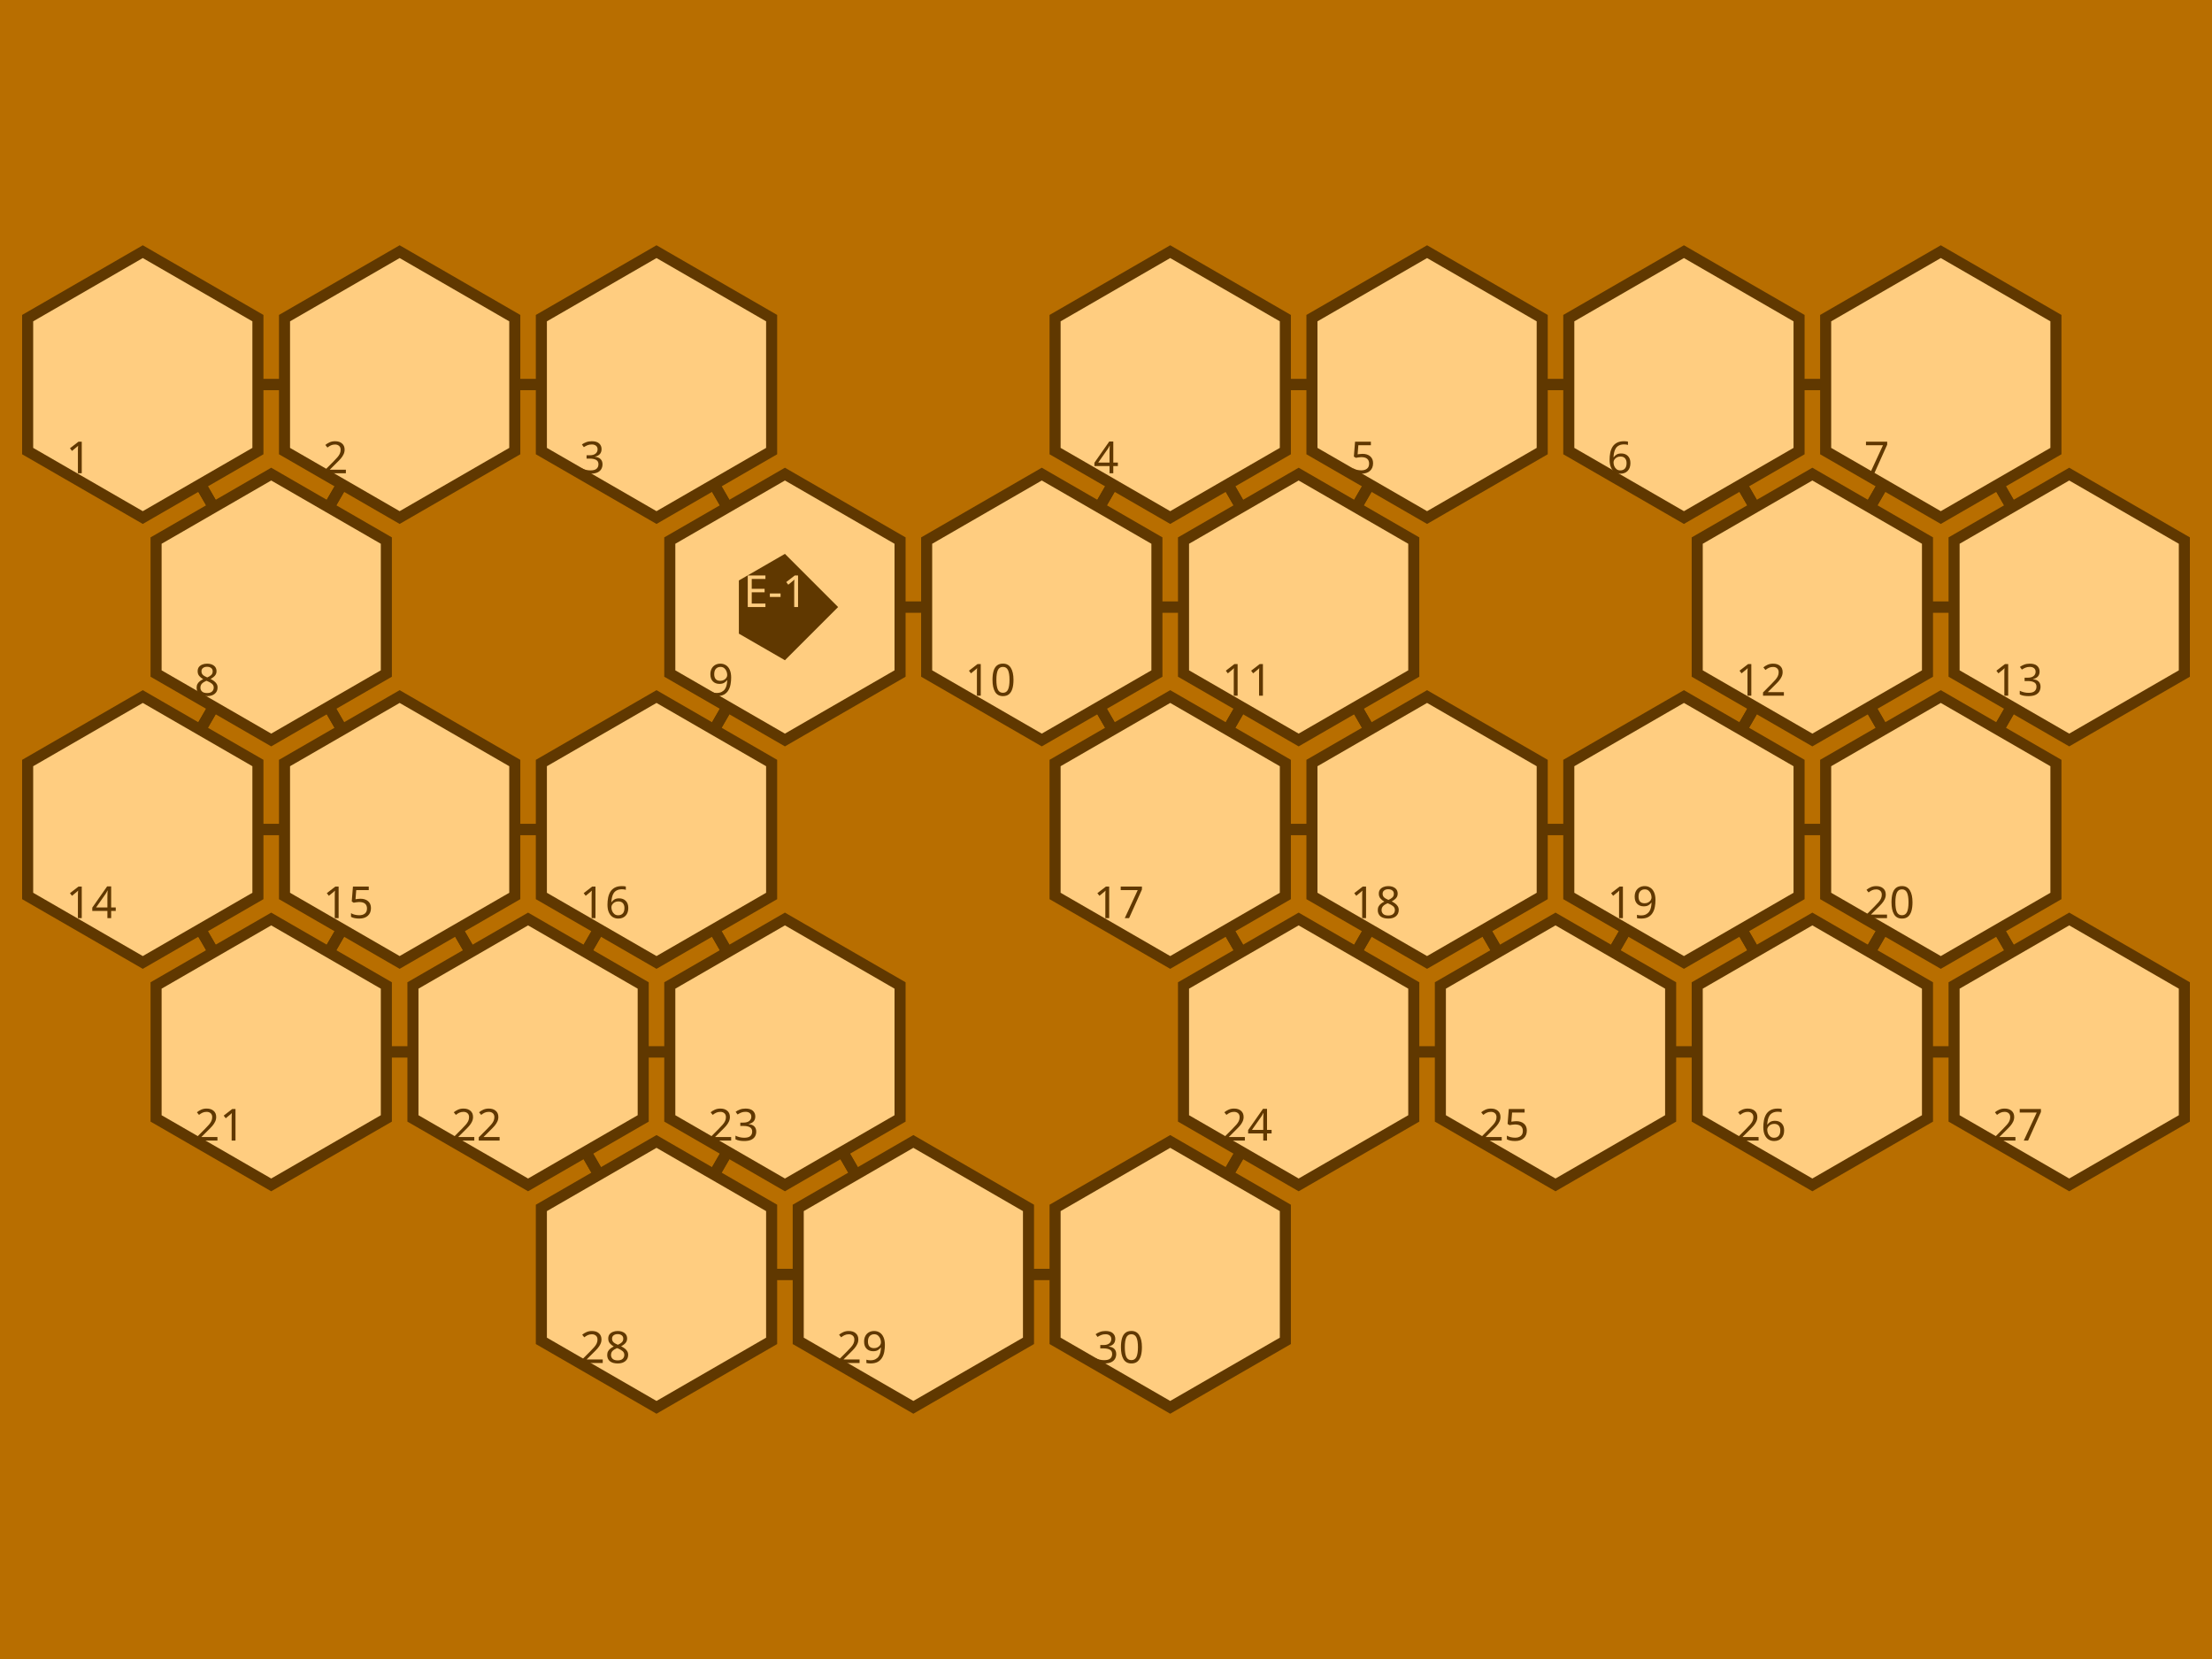
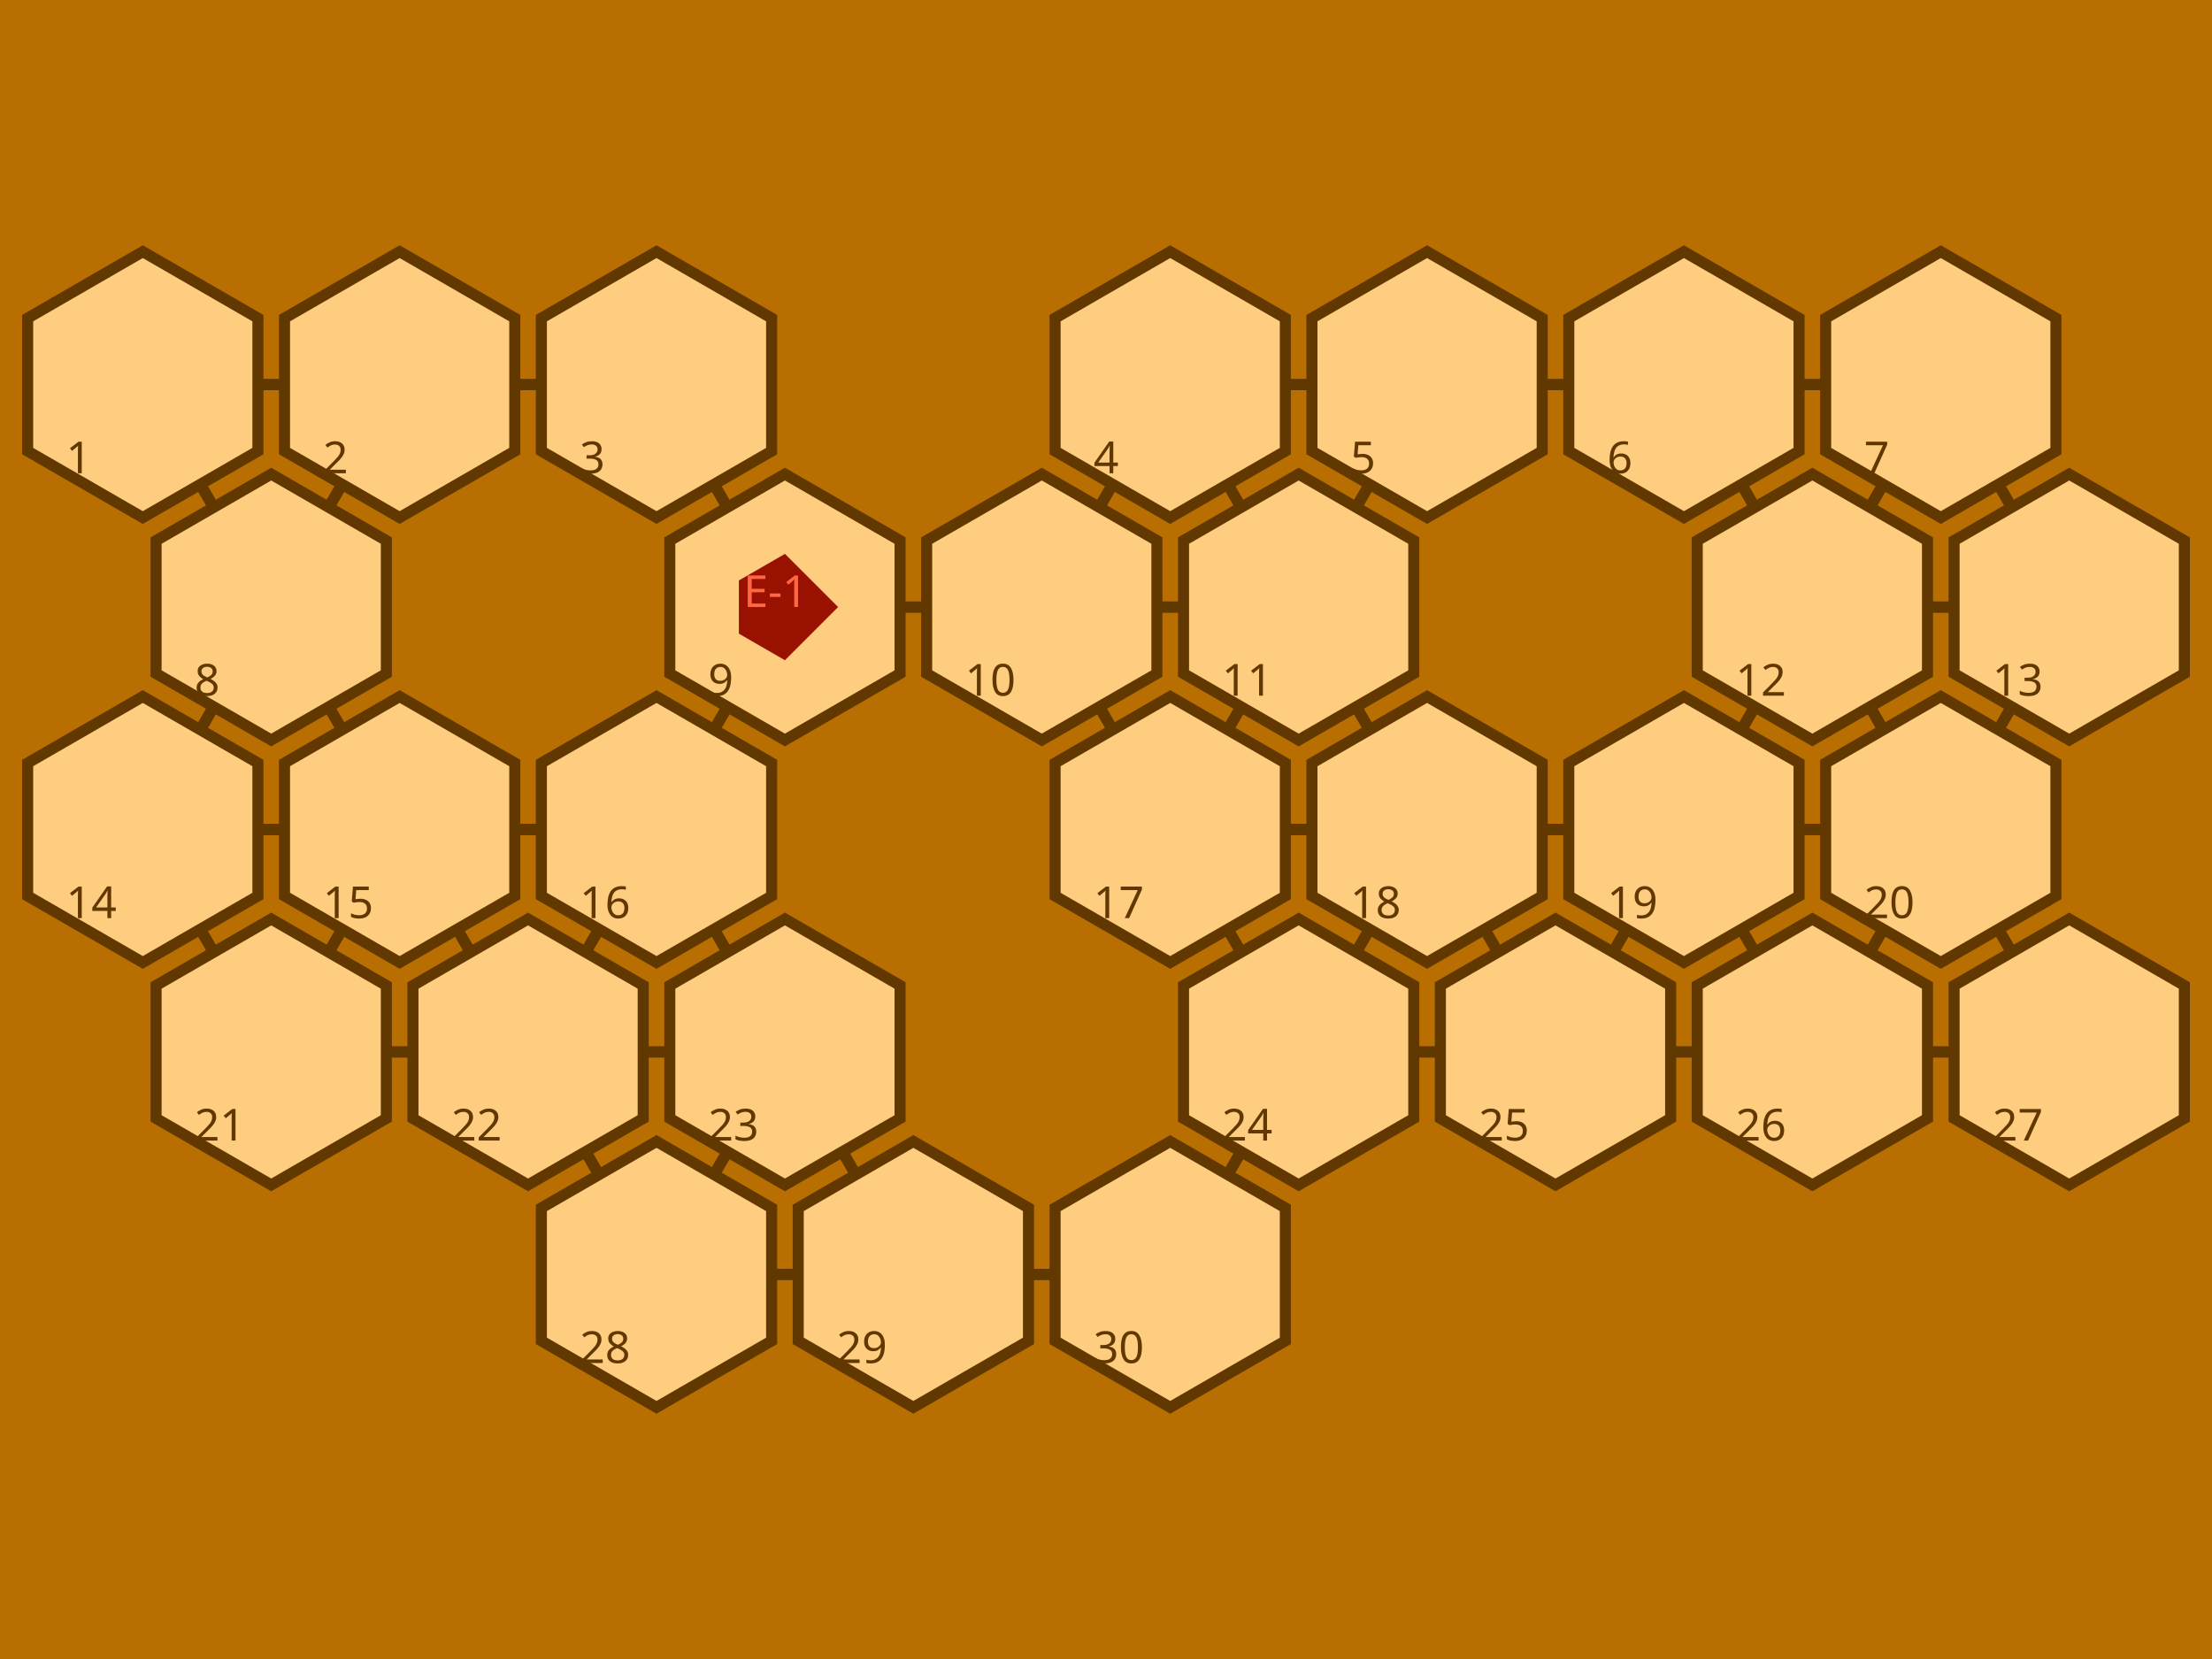
<svg width="800" height="600">
  <polygon points="0,0 0,600 800,600 800,0" fill="#b86e00" />
  <circle r="4" cx="51.64" cy="139.099" fill="#603800" />
  <circle r="4" cx="144.536" cy="139.099" fill="#603800" />
  <circle r="4" cx="237.432" cy="139.099" fill="#603800" />
  <circle r="4" cx="423.224" cy="139.099" fill="#603800" />
  <circle r="4" cx="516.12" cy="139.099" fill="#603800" />
  <circle r="4" cx="609.016" cy="139.099" fill="#603800" />
  <circle r="4" cx="701.912" cy="139.099" fill="#603800" />
  <circle r="4" cx="98.088" cy="219.55" fill="#603800" />
  <circle r="4" cx="283.88" cy="219.55" fill="#603800" />
  <circle r="4" cx="376.776" cy="219.55" fill="#603800" />
  <circle r="4" cx="469.672" cy="219.55" fill="#603800" />
  <circle r="4" cx="655.464" cy="219.55" fill="#603800" />
  <circle r="4" cx="748.36" cy="219.55" fill="#603800" />
  <circle r="4" cx="51.64" cy="300.0" fill="#603800" />
  <circle r="4" cx="144.536" cy="300.0" fill="#603800" />
  <circle r="4" cx="237.432" cy="300.0" fill="#603800" />
  <circle r="4" cx="423.224" cy="300.0" fill="#603800" />
  <circle r="4" cx="516.12" cy="300.0" fill="#603800" />
  <circle r="4" cx="609.016" cy="300.0" fill="#603800" />
  <circle r="4" cx="701.912" cy="300.0" fill="#603800" />
  <circle r="4" cx="98.088" cy="380.45" fill="#603800" />
  <circle r="4" cx="190.984" cy="380.45" fill="#603800" />
  <circle r="4" cx="283.88" cy="380.45" fill="#603800" />
  <circle r="4" cx="469.672" cy="380.45" fill="#603800" />
  <circle r="4" cx="562.568" cy="380.45" fill="#603800" />
  <circle r="4" cx="655.464" cy="380.45" fill="#603800" />
  <circle r="4" cx="748.36" cy="380.45" fill="#603800" />
  <circle r="4" cx="237.432" cy="460.901" fill="#603800" />
  <circle r="4" cx="330.328" cy="460.901" fill="#603800" />
  <circle r="4" cx="423.224" cy="460.901" fill="#603800" />
  <line x1="51.64" y1="139.099" x2="144.536" y2="139.099" style="stroke:#603800;stroke-width:4" />
  <line x1="51.64" y1="139.099" x2="98.088" y2="219.55" style="stroke:#603800;stroke-width:4" />
  <line x1="144.536" y1="139.099" x2="51.64" y2="139.099" style="stroke:#603800;stroke-width:4" />
  <line x1="144.536" y1="139.099" x2="237.432" y2="139.099" style="stroke:#603800;stroke-width:4" />
  <line x1="144.536" y1="139.099" x2="98.088" y2="219.55" style="stroke:#603800;stroke-width:4" />
  <line x1="237.432" y1="139.099" x2="144.536" y2="139.099" style="stroke:#603800;stroke-width:4" />
  <line x1="237.432" y1="139.099" x2="283.88" y2="219.55" style="stroke:#603800;stroke-width:4" />
  <line x1="423.224" y1="139.099" x2="516.12" y2="139.099" style="stroke:#603800;stroke-width:4" />
  <line x1="423.224" y1="139.099" x2="376.776" y2="219.55" style="stroke:#603800;stroke-width:4" />
  <line x1="423.224" y1="139.099" x2="469.672" y2="219.55" style="stroke:#603800;stroke-width:4" />
  <line x1="516.12" y1="139.099" x2="423.224" y2="139.099" style="stroke:#603800;stroke-width:4" />
  <line x1="516.12" y1="139.099" x2="609.016" y2="139.099" style="stroke:#603800;stroke-width:4" />
  <line x1="516.12" y1="139.099" x2="469.672" y2="219.55" style="stroke:#603800;stroke-width:4" />
  <line x1="609.016" y1="139.099" x2="516.12" y2="139.099" style="stroke:#603800;stroke-width:4" />
  <line x1="609.016" y1="139.099" x2="701.912" y2="139.099" style="stroke:#603800;stroke-width:4" />
  <line x1="609.016" y1="139.099" x2="655.464" y2="219.55" style="stroke:#603800;stroke-width:4" />
  <line x1="701.912" y1="139.099" x2="609.016" y2="139.099" style="stroke:#603800;stroke-width:4" />
  <line x1="701.912" y1="139.099" x2="655.464" y2="219.55" style="stroke:#603800;stroke-width:4" />
  <line x1="701.912" y1="139.099" x2="748.36" y2="219.55" style="stroke:#603800;stroke-width:4" />
  <line x1="98.088" y1="219.55" x2="51.64" y2="139.099" style="stroke:#603800;stroke-width:4" />
  <line x1="98.088" y1="219.55" x2="144.536" y2="139.099" style="stroke:#603800;stroke-width:4" />
  <line x1="98.088" y1="219.55" x2="51.64" y2="300.0" style="stroke:#603800;stroke-width:4" />
  <line x1="98.088" y1="219.55" x2="144.536" y2="300.0" style="stroke:#603800;stroke-width:4" />
  <line x1="283.88" y1="219.55" x2="237.432" y2="139.099" style="stroke:#603800;stroke-width:4" />
  <line x1="283.88" y1="219.55" x2="376.776" y2="219.55" style="stroke:#603800;stroke-width:4" />
  <line x1="283.88" y1="219.55" x2="237.432" y2="300.0" style="stroke:#603800;stroke-width:4" />
  <line x1="376.776" y1="219.55" x2="423.224" y2="139.099" style="stroke:#603800;stroke-width:4" />
  <line x1="376.776" y1="219.55" x2="283.88" y2="219.55" style="stroke:#603800;stroke-width:4" />
  <line x1="376.776" y1="219.55" x2="469.672" y2="219.55" style="stroke:#603800;stroke-width:4" />
  <line x1="376.776" y1="219.55" x2="423.224" y2="300.0" style="stroke:#603800;stroke-width:4" />
  <line x1="469.672" y1="219.55" x2="423.224" y2="139.099" style="stroke:#603800;stroke-width:4" />
  <line x1="469.672" y1="219.55" x2="516.12" y2="139.099" style="stroke:#603800;stroke-width:4" />
  <line x1="469.672" y1="219.55" x2="376.776" y2="219.55" style="stroke:#603800;stroke-width:4" />
  <line x1="469.672" y1="219.55" x2="423.224" y2="300.0" style="stroke:#603800;stroke-width:4" />
  <line x1="469.672" y1="219.55" x2="516.12" y2="300.0" style="stroke:#603800;stroke-width:4" />
  <line x1="655.464" y1="219.55" x2="609.016" y2="139.099" style="stroke:#603800;stroke-width:4" />
  <line x1="655.464" y1="219.55" x2="701.912" y2="139.099" style="stroke:#603800;stroke-width:4" />
  <line x1="655.464" y1="219.55" x2="748.36" y2="219.55" style="stroke:#603800;stroke-width:4" />
  <line x1="655.464" y1="219.55" x2="609.016" y2="300.0" style="stroke:#603800;stroke-width:4" />
  <line x1="655.464" y1="219.55" x2="701.912" y2="300.0" style="stroke:#603800;stroke-width:4" />
  <line x1="748.36" y1="219.55" x2="701.912" y2="139.099" style="stroke:#603800;stroke-width:4" />
  <line x1="748.36" y1="219.55" x2="655.464" y2="219.55" style="stroke:#603800;stroke-width:4" />
  <line x1="748.36" y1="219.55" x2="701.912" y2="300.0" style="stroke:#603800;stroke-width:4" />
  <line x1="51.64" y1="300.0" x2="98.088" y2="219.55" style="stroke:#603800;stroke-width:4" />
  <line x1="51.64" y1="300.0" x2="144.536" y2="300.0" style="stroke:#603800;stroke-width:4" />
  <line x1="51.64" y1="300.0" x2="98.088" y2="380.45" style="stroke:#603800;stroke-width:4" />
  <line x1="144.536" y1="300.0" x2="98.088" y2="219.55" style="stroke:#603800;stroke-width:4" />
  <line x1="144.536" y1="300.0" x2="51.64" y2="300.0" style="stroke:#603800;stroke-width:4" />
  <line x1="144.536" y1="300.0" x2="237.432" y2="300.0" style="stroke:#603800;stroke-width:4" />
  <line x1="144.536" y1="300.0" x2="98.088" y2="380.45" style="stroke:#603800;stroke-width:4" />
  <line x1="144.536" y1="300.0" x2="190.984" y2="380.45" style="stroke:#603800;stroke-width:4" />
  <line x1="237.432" y1="300.0" x2="283.88" y2="219.55" style="stroke:#603800;stroke-width:4" />
  <line x1="237.432" y1="300.0" x2="144.536" y2="300.0" style="stroke:#603800;stroke-width:4" />
  <line x1="237.432" y1="300.0" x2="190.984" y2="380.45" style="stroke:#603800;stroke-width:4" />
  <line x1="237.432" y1="300.0" x2="283.88" y2="380.45" style="stroke:#603800;stroke-width:4" />
  <line x1="423.224" y1="300.0" x2="376.776" y2="219.55" style="stroke:#603800;stroke-width:4" />
  <line x1="423.224" y1="300.0" x2="469.672" y2="219.55" style="stroke:#603800;stroke-width:4" />
  <line x1="423.224" y1="300.0" x2="516.12" y2="300.0" style="stroke:#603800;stroke-width:4" />
  <line x1="423.224" y1="300.0" x2="469.672" y2="380.45" style="stroke:#603800;stroke-width:4" />
  <line x1="516.12" y1="300.0" x2="469.672" y2="219.55" style="stroke:#603800;stroke-width:4" />
  <line x1="516.12" y1="300.0" x2="423.224" y2="300.0" style="stroke:#603800;stroke-width:4" />
  <line x1="516.12" y1="300.0" x2="609.016" y2="300.0" style="stroke:#603800;stroke-width:4" />
  <line x1="516.12" y1="300.0" x2="469.672" y2="380.45" style="stroke:#603800;stroke-width:4" />
  <line x1="516.12" y1="300.0" x2="562.568" y2="380.45" style="stroke:#603800;stroke-width:4" />
  <line x1="609.016" y1="300.0" x2="655.464" y2="219.55" style="stroke:#603800;stroke-width:4" />
  <line x1="609.016" y1="300.0" x2="516.12" y2="300.0" style="stroke:#603800;stroke-width:4" />
  <line x1="609.016" y1="300.0" x2="701.912" y2="300.0" style="stroke:#603800;stroke-width:4" />
  <line x1="609.016" y1="300.0" x2="562.568" y2="380.45" style="stroke:#603800;stroke-width:4" />
  <line x1="609.016" y1="300.0" x2="655.464" y2="380.45" style="stroke:#603800;stroke-width:4" />
  <line x1="701.912" y1="300.0" x2="655.464" y2="219.55" style="stroke:#603800;stroke-width:4" />
  <line x1="701.912" y1="300.0" x2="748.36" y2="219.55" style="stroke:#603800;stroke-width:4" />
  <line x1="701.912" y1="300.0" x2="609.016" y2="300.0" style="stroke:#603800;stroke-width:4" />
  <line x1="701.912" y1="300.0" x2="655.464" y2="380.45" style="stroke:#603800;stroke-width:4" />
  <line x1="701.912" y1="300.0" x2="748.36" y2="380.45" style="stroke:#603800;stroke-width:4" />
  <line x1="98.088" y1="380.45" x2="51.64" y2="300.0" style="stroke:#603800;stroke-width:4" />
  <line x1="98.088" y1="380.45" x2="144.536" y2="300.0" style="stroke:#603800;stroke-width:4" />
  <line x1="98.088" y1="380.45" x2="190.984" y2="380.45" style="stroke:#603800;stroke-width:4" />
  <line x1="190.984" y1="380.45" x2="144.536" y2="300.0" style="stroke:#603800;stroke-width:4" />
  <line x1="190.984" y1="380.45" x2="237.432" y2="300.0" style="stroke:#603800;stroke-width:4" />
  <line x1="190.984" y1="380.45" x2="98.088" y2="380.45" style="stroke:#603800;stroke-width:4" />
  <line x1="190.984" y1="380.45" x2="283.88" y2="380.45" style="stroke:#603800;stroke-width:4" />
  <line x1="190.984" y1="380.45" x2="237.432" y2="460.901" style="stroke:#603800;stroke-width:4" />
  <line x1="283.88" y1="380.45" x2="237.432" y2="300.0" style="stroke:#603800;stroke-width:4" />
  <line x1="283.88" y1="380.45" x2="190.984" y2="380.45" style="stroke:#603800;stroke-width:4" />
  <line x1="283.88" y1="380.45" x2="237.432" y2="460.901" style="stroke:#603800;stroke-width:4" />
  <line x1="283.88" y1="380.45" x2="330.328" y2="460.901" style="stroke:#603800;stroke-width:4" />
  <line x1="469.672" y1="380.45" x2="423.224" y2="300.0" style="stroke:#603800;stroke-width:4" />
  <line x1="469.672" y1="380.45" x2="516.12" y2="300.0" style="stroke:#603800;stroke-width:4" />
  <line x1="469.672" y1="380.45" x2="562.568" y2="380.45" style="stroke:#603800;stroke-width:4" />
  <line x1="469.672" y1="380.45" x2="423.224" y2="460.901" style="stroke:#603800;stroke-width:4" />
  <line x1="562.568" y1="380.45" x2="516.12" y2="300.0" style="stroke:#603800;stroke-width:4" />
  <line x1="562.568" y1="380.45" x2="609.016" y2="300.0" style="stroke:#603800;stroke-width:4" />
  <line x1="562.568" y1="380.45" x2="469.672" y2="380.45" style="stroke:#603800;stroke-width:4" />
  <line x1="562.568" y1="380.45" x2="655.464" y2="380.45" style="stroke:#603800;stroke-width:4" />
  <line x1="655.464" y1="380.45" x2="609.016" y2="300.0" style="stroke:#603800;stroke-width:4" />
  <line x1="655.464" y1="380.45" x2="701.912" y2="300.0" style="stroke:#603800;stroke-width:4" />
  <line x1="655.464" y1="380.45" x2="562.568" y2="380.45" style="stroke:#603800;stroke-width:4" />
  <line x1="655.464" y1="380.45" x2="748.36" y2="380.45" style="stroke:#603800;stroke-width:4" />
  <line x1="748.36" y1="380.45" x2="701.912" y2="300.0" style="stroke:#603800;stroke-width:4" />
  <line x1="748.36" y1="380.45" x2="655.464" y2="380.45" style="stroke:#603800;stroke-width:4" />
  <line x1="237.432" y1="460.901" x2="190.984" y2="380.45" style="stroke:#603800;stroke-width:4" />
  <line x1="237.432" y1="460.901" x2="283.88" y2="380.45" style="stroke:#603800;stroke-width:4" />
  <line x1="237.432" y1="460.901" x2="330.328" y2="460.901" style="stroke:#603800;stroke-width:4" />
  <line x1="330.328" y1="460.901" x2="283.88" y2="380.45" style="stroke:#603800;stroke-width:4" />
  <line x1="330.328" y1="460.901" x2="237.432" y2="460.901" style="stroke:#603800;stroke-width:4" />
  <line x1="330.328" y1="460.901" x2="423.224" y2="460.901" style="stroke:#603800;stroke-width:4" />
  <line x1="423.224" y1="460.901" x2="469.672" y2="380.45" style="stroke:#603800;stroke-width:4" />
  <line x1="423.224" y1="460.901" x2="330.328" y2="460.901" style="stroke:#603800;stroke-width:4" />
  <polygon points="10.0,163.14 10.0,115.059 51.64,91.018 93.28,115.059 93.28,163.14 51.64,187.181" style="fill:#ffcd80;stroke:#603800;stroke-width:4" />
  <polygon points="102.896,163.14 102.896,115.059 144.536,91.018 186.176,115.059 186.176,163.14 144.536,187.181" style="fill:#ffcd80;stroke:#603800;stroke-width:4" />
  <polygon points="195.792,163.14 195.792,115.059 237.432,91.018 279.072,115.059 279.072,163.14 237.432,187.181" style="fill:#ffcd80;stroke:#603800;stroke-width:4" />
  <polygon points="381.584,163.14 381.584,115.059 423.224,91.018 464.864,115.059 464.864,163.14 423.224,187.181" style="fill:#ffcd80;stroke:#603800;stroke-width:4" />
  <polygon points="474.48,163.14 474.48,115.059 516.12,91.018 557.76,115.059 557.76,163.14 516.12,187.181" style="fill:#ffcd80;stroke:#603800;stroke-width:4" />
  <polygon points="567.376,163.14 567.376,115.059 609.016,91.018 650.656,115.059 650.656,163.14 609.016,187.181" style="fill:#ffcd80;stroke:#603800;stroke-width:4" />
  <polygon points="660.272,163.14 660.272,115.059 701.912,91.018 743.552,115.059 743.552,163.14 701.912,187.181" style="fill:#ffcd80;stroke:#603800;stroke-width:4" />
  <polygon points="56.448,243.59 56.448,195.509 98.088,171.468 139.728,195.509 139.728,243.59 98.088,267.631" style="fill:#ffcd80;stroke:#603800;stroke-width:4" />
  <polygon points="242.24,243.59 242.24,195.509 283.88,171.468 325.52,195.509 325.52,243.59 283.88,267.631" style="fill:#ffcd80;stroke:#603800;stroke-width:4" />
  <polygon points="335.136,243.59 335.136,195.509 376.776,171.468 418.416,195.509 418.416,243.59 376.776,267.631" style="fill:#ffcd80;stroke:#603800;stroke-width:4" />
  <polygon points="428.032,243.59 428.032,195.509 469.672,171.468 511.312,195.509 511.312,243.59 469.672,267.631" style="fill:#ffcd80;stroke:#603800;stroke-width:4" />
  <polygon points="613.824,243.59 613.824,195.509 655.464,171.468 697.104,195.509 697.104,243.59 655.464,267.631" style="fill:#ffcd80;stroke:#603800;stroke-width:4" />
  <polygon points="706.72,243.59 706.72,195.509 748.36,171.468 790.0,195.509 790.0,243.59 748.36,267.631" style="fill:#ffcd80;stroke:#603800;stroke-width:4" />
  <polygon points="10.0,324.041 10.0,275.959 51.64,251.918 93.28,275.959 93.28,324.041 51.64,348.082" style="fill:#ffcd80;stroke:#603800;stroke-width:4" />
  <polygon points="102.896,324.041 102.896,275.959 144.536,251.918 186.176,275.959 186.176,324.041 144.536,348.082" style="fill:#ffcd80;stroke:#603800;stroke-width:4" />
  <polygon points="195.792,324.041 195.792,275.959 237.432,251.918 279.072,275.959 279.072,324.041 237.432,348.082" style="fill:#ffcd80;stroke:#603800;stroke-width:4" />
  <polygon points="381.584,324.041 381.584,275.959 423.224,251.918 464.864,275.959 464.864,324.041 423.224,348.082" style="fill:#ffcd80;stroke:#603800;stroke-width:4" />
  <polygon points="474.48,324.041 474.48,275.959 516.12,251.918 557.76,275.959 557.76,324.041 516.12,348.082" style="fill:#ffcd80;stroke:#603800;stroke-width:4" />
  <polygon points="567.376,324.041 567.376,275.959 609.016,251.918 650.656,275.959 650.656,324.041 609.016,348.082" style="fill:#ffcd80;stroke:#603800;stroke-width:4" />
  <polygon points="660.272,324.041 660.272,275.959 701.912,251.918 743.552,275.959 743.552,324.041 701.912,348.082" style="fill:#ffcd80;stroke:#603800;stroke-width:4" />
  <polygon points="56.448,404.491 56.448,356.41 98.088,332.369 139.728,356.41 139.728,404.491 98.088,428.532" style="fill:#ffcd80;stroke:#603800;stroke-width:4" />
  <polygon points="149.344,404.491 149.344,356.41 190.984,332.369 232.624,356.41 232.624,404.491 190.984,428.532" style="fill:#ffcd80;stroke:#603800;stroke-width:4" />
  <polygon points="242.24,404.491 242.24,356.41 283.88,332.369 325.52,356.41 325.52,404.491 283.88,428.532" style="fill:#ffcd80;stroke:#603800;stroke-width:4" />
  <polygon points="428.032,404.491 428.032,356.41 469.672,332.369 511.312,356.41 511.312,404.491 469.672,428.532" style="fill:#ffcd80;stroke:#603800;stroke-width:4" />
  <polygon points="520.928,404.491 520.928,356.41 562.568,332.369 604.208,356.41 604.208,404.491 562.568,428.532" style="fill:#ffcd80;stroke:#603800;stroke-width:4" />
  <polygon points="613.824,404.491 613.824,356.41 655.464,332.369 697.104,356.41 697.104,404.491 655.464,428.532" style="fill:#ffcd80;stroke:#603800;stroke-width:4" />
  <polygon points="706.72,404.491 706.72,356.41 748.36,332.369 790.0,356.41 790.0,404.491 748.36,428.532" style="fill:#ffcd80;stroke:#603800;stroke-width:4" />
  <polygon points="195.792,484.941 195.792,436.86 237.432,412.819 279.072,436.86 279.072,484.941 237.432,508.982" style="fill:#ffcd80;stroke:#603800;stroke-width:4" />
  <polygon points="288.688,484.941 288.688,436.86 330.328,412.819 371.968,436.86 371.968,484.941 330.328,508.982" style="fill:#ffcd80;stroke:#603800;stroke-width:4" />
  <polygon points="381.584,484.941 381.584,436.86 423.224,412.819 464.864,436.86 464.864,484.941 423.224,508.982" style="fill:#ffcd80;stroke:#603800;stroke-width:4" />
  <text x="23.88" y="171.154" fill="#603800" font-family="Verdana" font-size="16">1</text>" /&gt;
<text x="116.776" y="171.154" fill="#603800" font-family="Verdana" font-size="16">2</text>" /&gt;
<text x="209.672" y="171.154" fill="#603800" font-family="Verdana" font-size="16">3</text>" /&gt;
<text x="395.464" y="171.154" fill="#603800" font-family="Verdana" font-size="16">4</text>" /&gt;
<text x="488.36" y="171.154" fill="#603800" font-family="Verdana" font-size="16">5</text>" /&gt;
<text x="581.256" y="171.154" fill="#603800" font-family="Verdana" font-size="16">6</text>" /&gt;
<text x="674.152" y="171.154" fill="#603800" font-family="Verdana" font-size="16">7</text>" /&gt;
<text x="70.328" y="251.604" fill="#603800" font-family="Verdana" font-size="16">8</text>" /&gt;
<text x="256.12" y="251.604" fill="#603800" font-family="Verdana" font-size="16">9</text>" /&gt;
<text x="349.016" y="251.604" fill="#603800" font-family="Verdana" font-size="16">10</text>" /&gt;
<text x="441.912" y="251.604" fill="#603800" font-family="Verdana" font-size="16">11</text>" /&gt;
<text x="627.704" y="251.604" fill="#603800" font-family="Verdana" font-size="16">12</text>" /&gt;
<text x="720.6" y="251.604" fill="#603800" font-family="Verdana" font-size="16">13</text>" /&gt;
<text x="23.88" y="332.054" fill="#603800" font-family="Verdana" font-size="16">14</text>" /&gt;
<text x="116.776" y="332.054" fill="#603800" font-family="Verdana" font-size="16">15</text>" /&gt;
<text x="209.672" y="332.054" fill="#603800" font-family="Verdana" font-size="16">16</text>" /&gt;
<text x="395.464" y="332.054" fill="#603800" font-family="Verdana" font-size="16">17</text>" /&gt;
<text x="488.36" y="332.054" fill="#603800" font-family="Verdana" font-size="16">18</text>" /&gt;
<text x="581.256" y="332.054" fill="#603800" font-family="Verdana" font-size="16">19</text>" /&gt;
<text x="674.152" y="332.054" fill="#603800" font-family="Verdana" font-size="16">20</text>" /&gt;
<text x="70.328" y="412.505" fill="#603800" font-family="Verdana" font-size="16">21</text>" /&gt;
<text x="163.224" y="412.505" fill="#603800" font-family="Verdana" font-size="16">22</text>" /&gt;
<text x="256.12" y="412.505" fill="#603800" font-family="Verdana" font-size="16">23</text>" /&gt;
<text x="441.912" y="412.505" fill="#603800" font-family="Verdana" font-size="16">24</text>" /&gt;
<text x="534.808" y="412.505" fill="#603800" font-family="Verdana" font-size="16">25</text>" /&gt;
<text x="627.704" y="412.505" fill="#603800" font-family="Verdana" font-size="16">26</text>" /&gt;
<text x="720.6" y="412.505" fill="#603800" font-family="Verdana" font-size="16">27</text>" /&gt;
<text x="209.672" y="492.955" fill="#603800" font-family="Verdana" font-size="16">28</text>" /&gt;
<text x="302.568" y="492.955" fill="#603800" font-family="Verdana" font-size="16">29</text>" /&gt;
<text x="395.464" y="492.955" fill="#603800" font-family="Verdana" font-size="16">30</text>" /&gt;
- <polygon points="267.224,229.166 267.224,209.933 283.88,200.317 303.113,219.55 283.88,238.782" fill="#603800" />
-   <text x="268.89" y="219.55" fill="#ffcd80" font-family="Verdana" font-size="16">E-1</text>" /&gt;
+ <polygon points="267.224,229.166 267.224,209.933 283.88,200.317 303.113,219.55 283.88,238.782" fill="#991100" />
+   <text x="268.89" y="219.55" fill="#ff6644" font-family="Verdana" font-size="16">E-1</text>" /&gt;
</svg>
